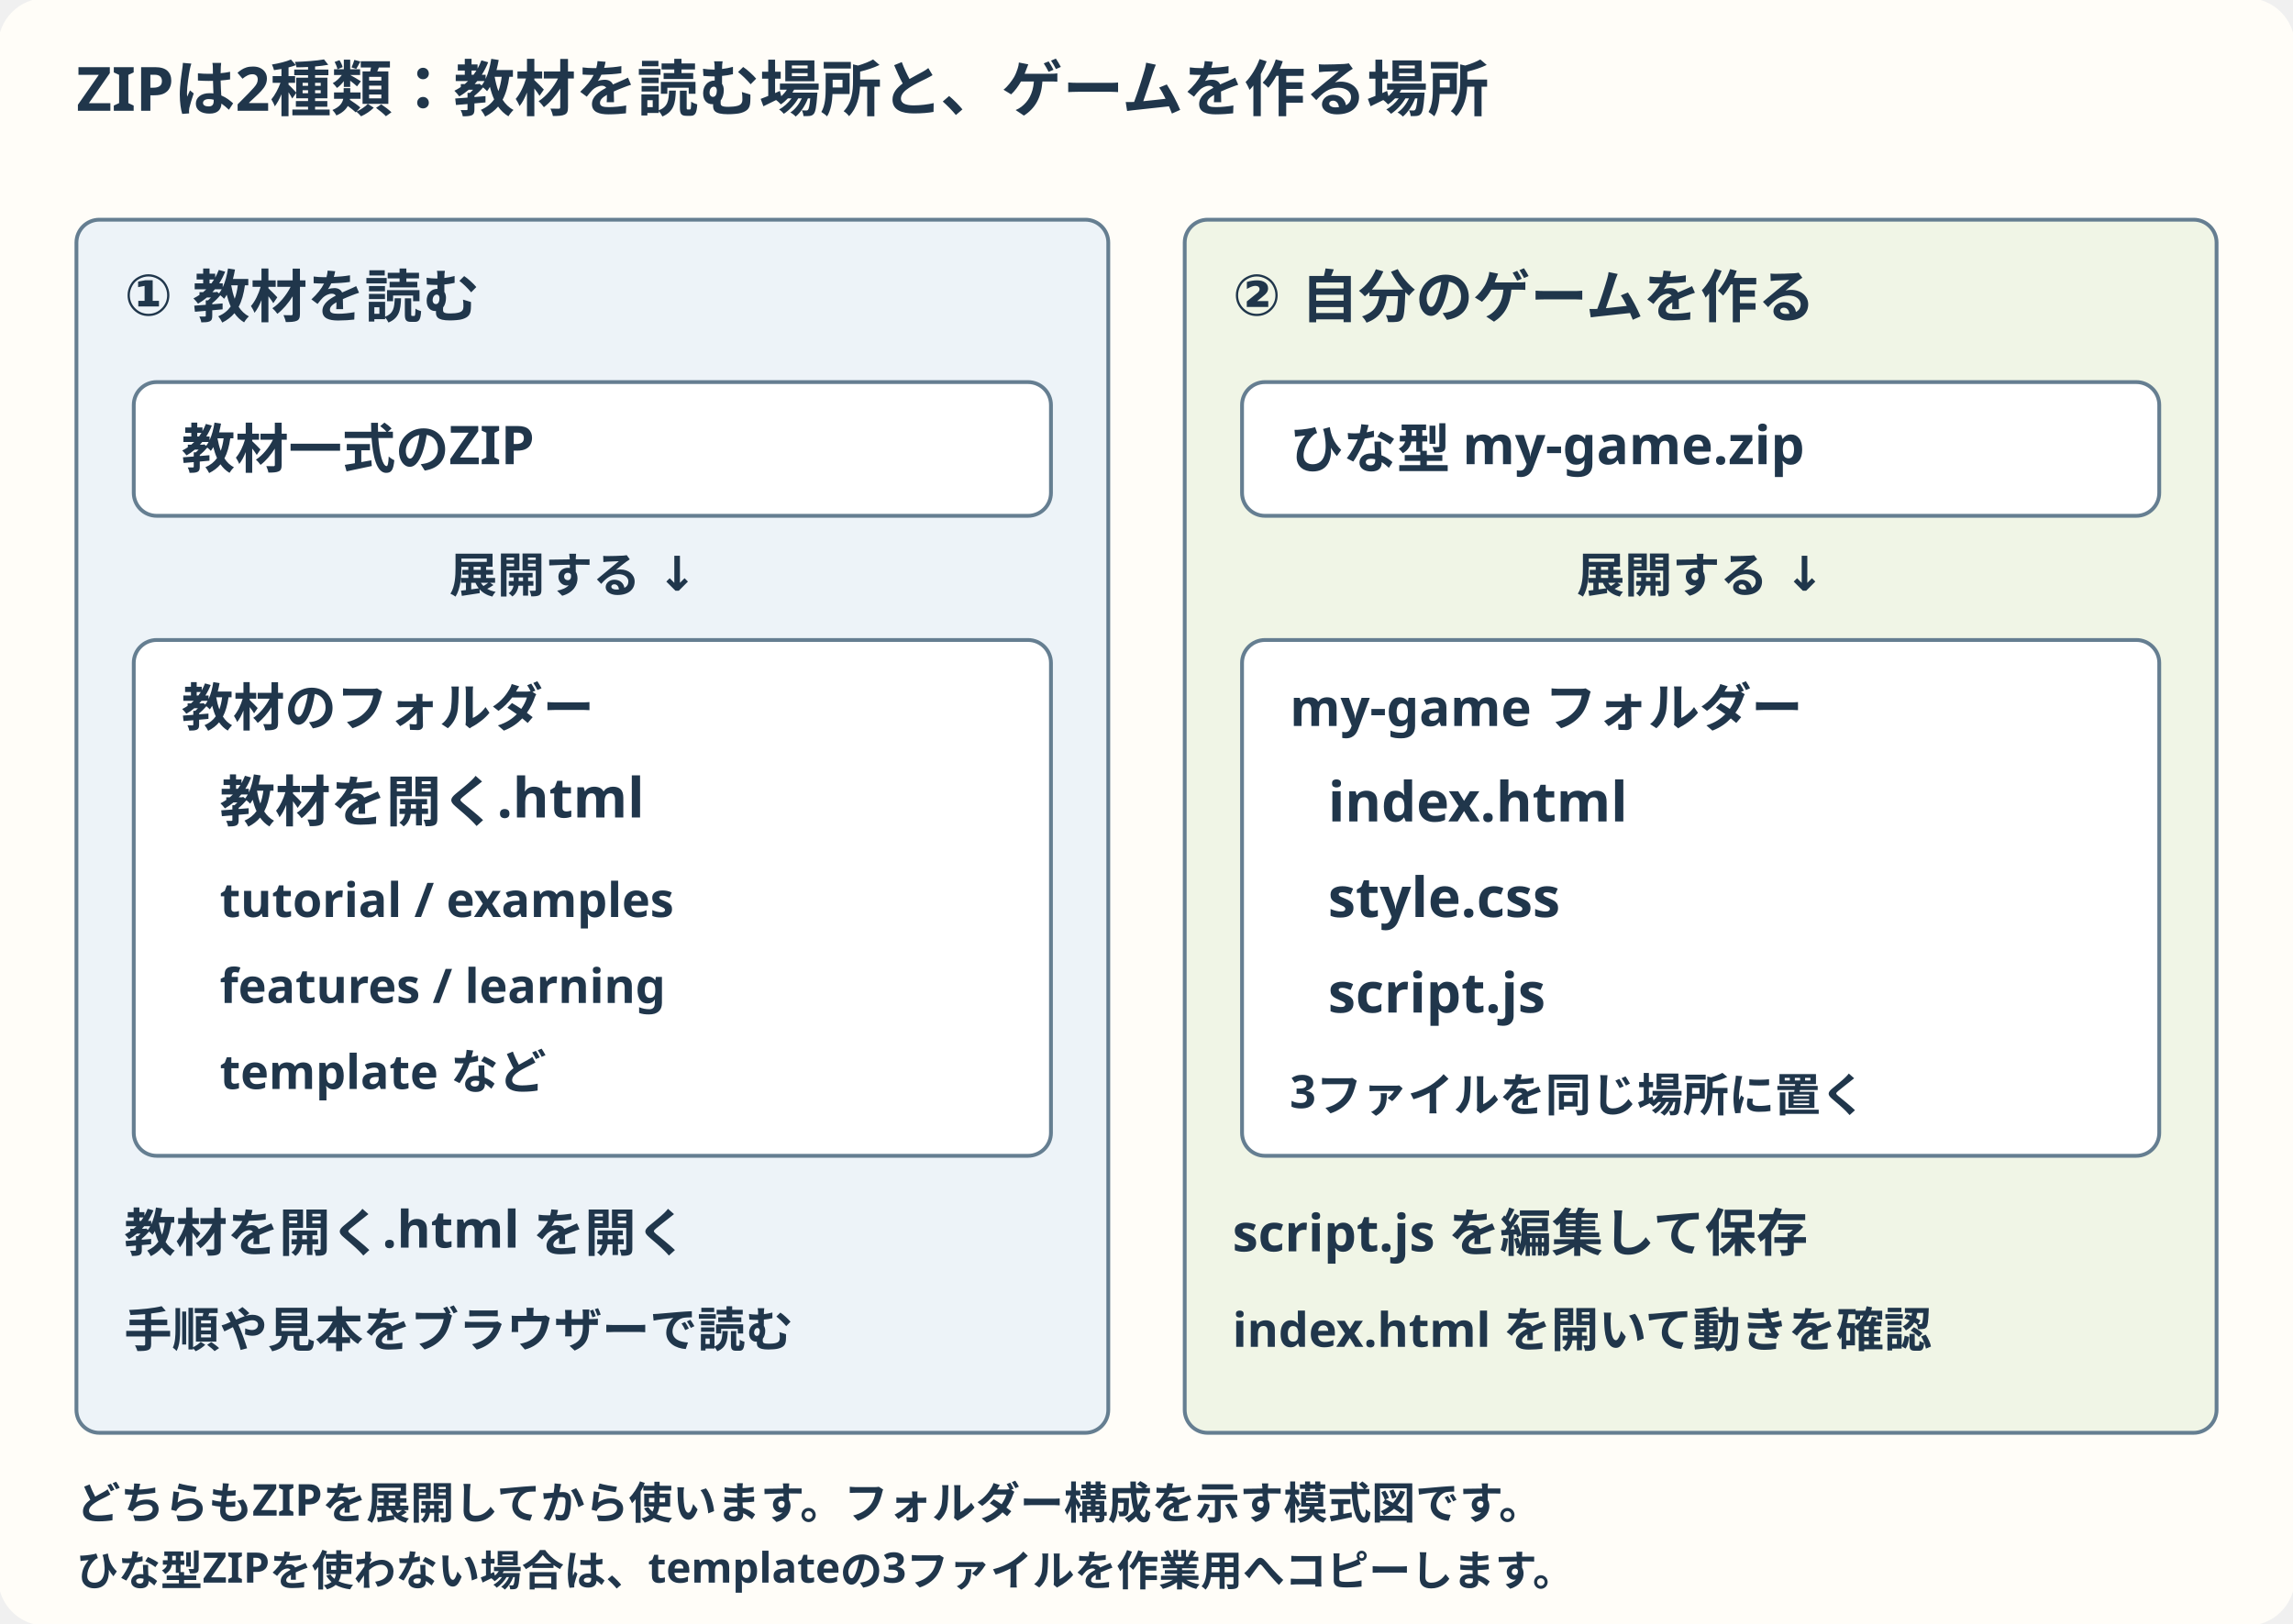
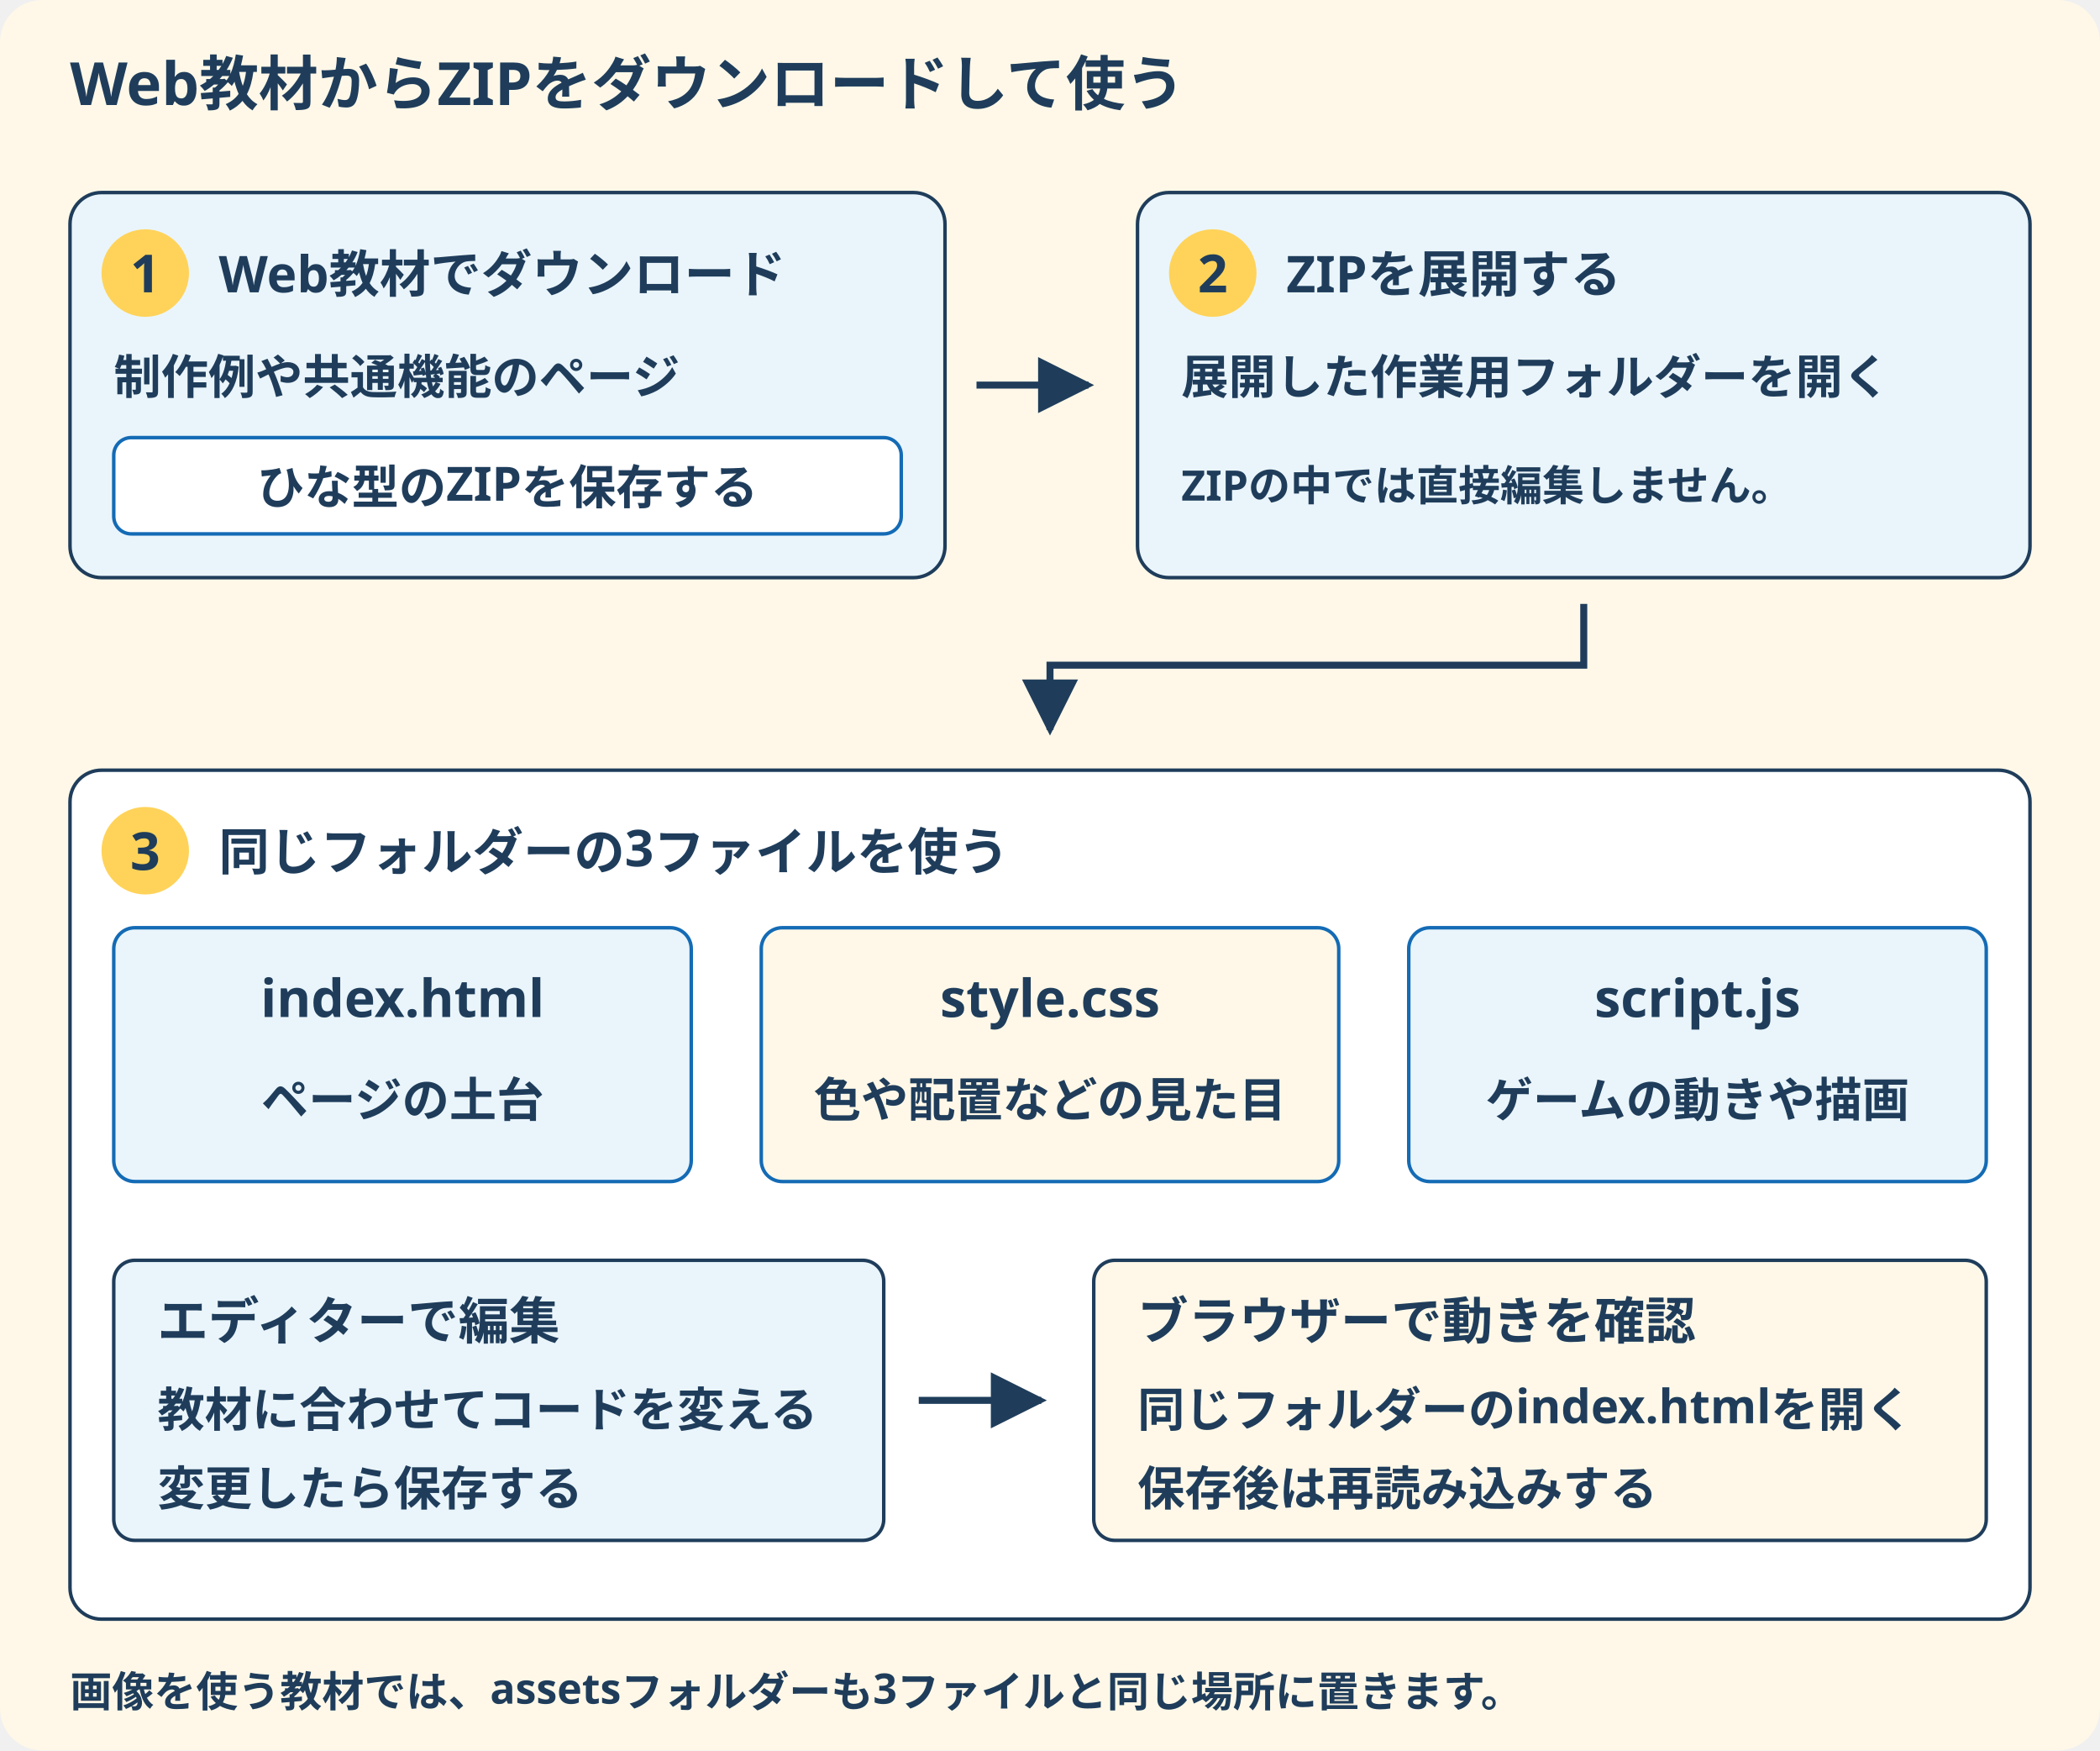
- <svg xmlns="http://www.w3.org/2000/svg" width="1200" height="850" viewBox="0 0 1200 850" role="img" aria-labelledby="title desc" lang="ja">
+ <svg xmlns="http://www.w3.org/2000/svg" width="1200" height="1000" viewBox="0 0 1200 1000" role="img" aria-labelledby="title desc" lang="ja">
  <defs>
-     <marker id="arrow" viewBox="0 0 10 10" refX="9" refY="5" markerWidth="7" markerHeight="7" orient="auto">
-       <path d="M0 0 10 5 0 10Z" fill="#20364b" />
+     <marker id="arrow" viewBox="0 0 10 10" refX="9" refY="5" markerWidth="8" markerHeight="8" orient="auto">
+       <path d="M0 0 10 5 0 10Z" fill="#1F3D5B" />
    </marker>
-     <style>text{font-family:"Yu Gothic","Meiryo",sans-serif;font-weight:700}</style>
+     <style>text{font-family:"Yu Gothic","Meiryo",sans-serif;font-weight:700;fill:#1F3D5B}.title{font-size:34px}.heading{font-size:29px}.body{font-size:27px}.note{font-size:24px}.number{font-size:30px;text-anchor:middle}.file{font-size:30px}</style>
  </defs>
-   <rect x="0" y="0" width="1200" height="850" rx="24" fill="#fffdf8" stroke="#fffdf8" stroke-width="2" />
-   <text x="40" y="58" font-size="32" text-anchor="start" fill="#20364b">ZIPは2種類：教材を読む場所と、ゲームを作る場所</text>
-   <rect x="40" y="115" width="540" height="635" rx="12" fill="#edf3f8" stroke="#657e91" stroke-width="2" />
-   <rect x="620" y="115" width="540" height="635" rx="12" fill="#f0f5e6" stroke="#657e91" stroke-width="2" />
-   <text x="65" y="165" font-size="30" text-anchor="start" fill="#20364b">① 教材を読む</text>
-   <text x="645" y="165" font-size="30" text-anchor="start" fill="#20364b">② 自分のゲームを作る</text>
-   <rect x="70" y="200" width="480" height="70" rx="12" fill="#ffffff" stroke="#657e91" stroke-width="2" />
-   <text x="95" y="245" font-size="28" text-anchor="start" fill="#20364b">教材一式のZIP</text>
-   <text x="300" y="310" font-size="25" text-anchor="middle" fill="#20364b">展開する ↓</text>
-   <rect x="70" y="335" width="480" height="270" rx="12" fill="#ffffff" stroke="#657e91" stroke-width="2" />
-   <text x="95" y="380" font-size="27" text-anchor="start" fill="#20364b">教材のフォルダー</text>
-   <text x="115" y="430" font-size="29" text-anchor="start" fill="#20364b">教材を開く.html</text>
-   <text x="115" y="480" font-size="25" text-anchor="start" fill="#20364b">tutorial / examples</text>
-   <text x="115" y="525" font-size="25" text-anchor="start" fill="#20364b">features / learning</text>
-   <text x="115" y="570" font-size="25" text-anchor="start" fill="#20364b">template など</text>
-   <text x="65" y="655" font-size="27" text-anchor="start" fill="#20364b">教材を開く.html を開く</text>
-   <text x="65" y="705" font-size="25" text-anchor="start" fill="#20364b">手順や見本をブラウザーで読む</text>
-   <rect x="650" y="200" width="480" height="70" rx="12" fill="#ffffff" stroke="#657e91" stroke-width="2" />
-   <text x="675" y="245" font-size="28" text-anchor="start" fill="#20364b">ひな型 my-game.zip</text>
-   <text x="890" y="310" font-size="25" text-anchor="middle" fill="#20364b">展開する ↓</text>
-   <rect x="650" y="335" width="480" height="270" rx="12" fill="#ffffff" stroke="#657e91" stroke-width="2" />
-   <text x="675" y="380" font-size="27" text-anchor="start" fill="#20364b">my-game フォルダー</text>
-   <text x="695" y="430" font-size="29" text-anchor="start" fill="#20364b">index.html</text>
-   <text x="695" y="480" font-size="29" text-anchor="start" fill="#20364b">style.css</text>
-   <text x="695" y="530" font-size="29" text-anchor="start" fill="#20364b">script.js</text>
-   <text x="675" y="580" font-size="24" text-anchor="start" fill="#20364b">3ファイルを同じ場所に置く</text>
-   <text x="645" y="655" font-size="27" text-anchor="start" fill="#20364b">script.js を編集して保存</text>
-   <text x="645" y="705" font-size="25" text-anchor="start" fill="#20364b">index.html を開いて動きを確認</text>
-   <text x="40" y="795" font-size="23" text-anchor="start" fill="#20364b">どちらもZIPを展開してから使います。フォルダー構成を示す模式図です。</text>
-   <text x="40" y="830" font-size="22" text-anchor="start" fill="#20364b">ひな型ZIPを使わない場合は、templateの3ファイルを作業用へコピーします。</text>
+   <rect width="1200" height="1000" rx="24" fill="#FFF8E8" />
+   <text x="40" y="60" class="title">Web教材からZIPをダウンロードして使う</text>
+   <rect x="40" y="110" width="500" height="220" rx="18" fill="#EAF5FB" stroke="#1F3D5B" stroke-width="2" />
+   <circle cx="83" cy="156" r="25" fill="#FFD35A" />
+   <text x="83" y="167" class="number">1</text>
+   <text x="125" y="167" class="heading">Web教材でダウンロード</text>
+   <text x="65" y="225" class="body">制作例や共通機能のページ</text>
+   <rect x="65" y="250" width="450" height="55" rx="10" fill="#FFFFFF" stroke="#146BB5" stroke-width="2" />
+   <text x="290" y="288" class="body" text-anchor="middle">ひな型のZIPを保存する</text>
+   <path d="M558 220H622" fill="none" stroke="#1F3D5B" stroke-width="4" marker-end="url(#arrow)" />
+   <rect x="650" y="110" width="510" height="220" rx="18" fill="#EAF5FB" stroke="#1F3D5B" stroke-width="2" />
+   <circle cx="693" cy="156" r="25" fill="#FFD35A" />
+   <text x="693" y="167" class="number">2</text>
+   <text x="735" y="167" class="heading">ZIPを展開する</text>
+   <text x="675" y="225" class="body">展開した作業用フォルダーを開く</text>
+   <text x="675" y="286" class="note">ZIPの中では直接編集しません。</text>
+   <path d="M905 345V380H600V417" fill="none" stroke="#1F3D5B" stroke-width="4" marker-end="url(#arrow)" />
+   <rect x="40" y="440" width="1120" height="485" rx="18" fill="#FFFFFF" stroke="#1F3D5B" stroke-width="2" />
+   <circle cx="83" cy="486" r="25" fill="#FFD35A" />
+   <text x="83" y="497" class="number">3</text>
+   <text x="125" y="497" class="heading">同じフォルダーの3ファイルを使う</text>
+   <rect x="65" y="530" width="330" height="145" rx="12" fill="#EAF5FB" stroke="#146BB5" stroke-width="2" />
+   <text x="230" y="581" class="file" text-anchor="middle">index.html</text>
+   <text x="230" y="638" class="body" text-anchor="middle">ページの土台</text>
+   <rect x="435" y="530" width="330" height="145" rx="12" fill="#FFF8E8" stroke="#146BB5" stroke-width="2" />
+   <text x="600" y="581" class="file" text-anchor="middle">style.css</text>
+   <text x="600" y="638" class="body" text-anchor="middle">色や配置などの見た目</text>
+   <rect x="805" y="530" width="330" height="145" rx="12" fill="#EAF5FB" stroke="#146BB5" stroke-width="2" />
+   <text x="970" y="581" class="file" text-anchor="middle">script.js</text>
+   <text x="970" y="638" class="body" text-anchor="middle">ゲームの動きや描画</text>
+   <rect x="65" y="720" width="440" height="160" rx="12" fill="#EAF5FB" stroke="#1F3D5B" stroke-width="2" />
+   <text x="90" y="765" class="heading">エディターで編集</text>
+   <text x="90" y="815" class="body">教材に合わせてコードを変える</text>
+   <text x="90" y="860" class="body">変更したら保存する</text>
+   <path d="M525 800H595" fill="none" stroke="#1F3D5B" stroke-width="4" marker-end="url(#arrow)" />
+   <rect x="625" y="720" width="510" height="160" rx="12" fill="#FFF8E8" stroke="#1F3D5B" stroke-width="2" />
+   <text x="650" y="765" class="heading">ブラウザーで動きを確認</text>
+   <text x="650" y="815" class="body">同じフォルダーのindex.htmlを開く</text>
+   <text x="650" y="860" class="body">保存後は再読み込みする</text>
+   <text x="40" y="975" class="note">画像を使う教材では、assetsフォルダーも3ファイルと同じ場所に置きます。</text>
</svg>
